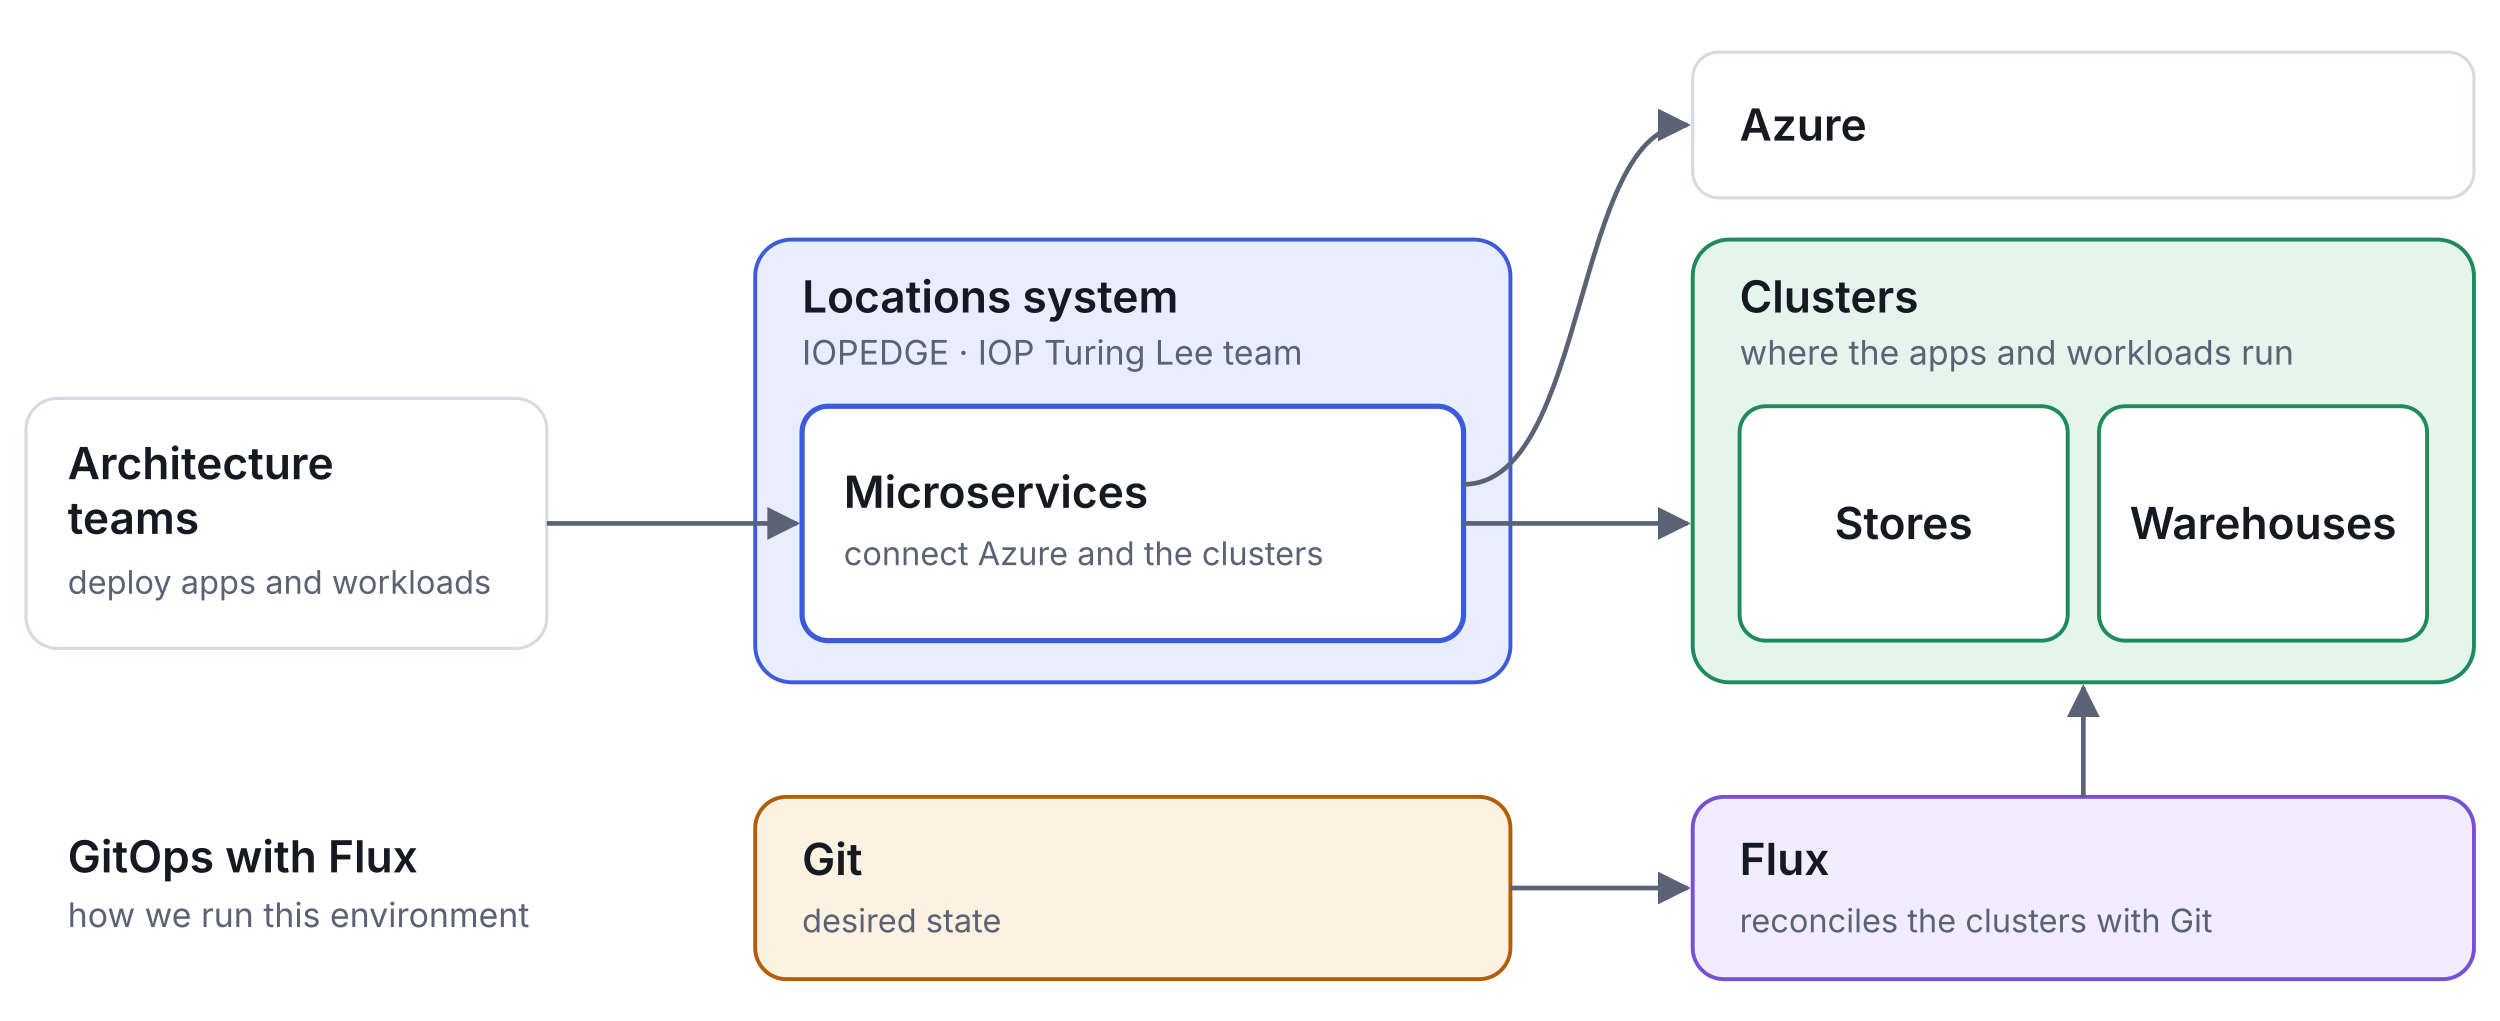
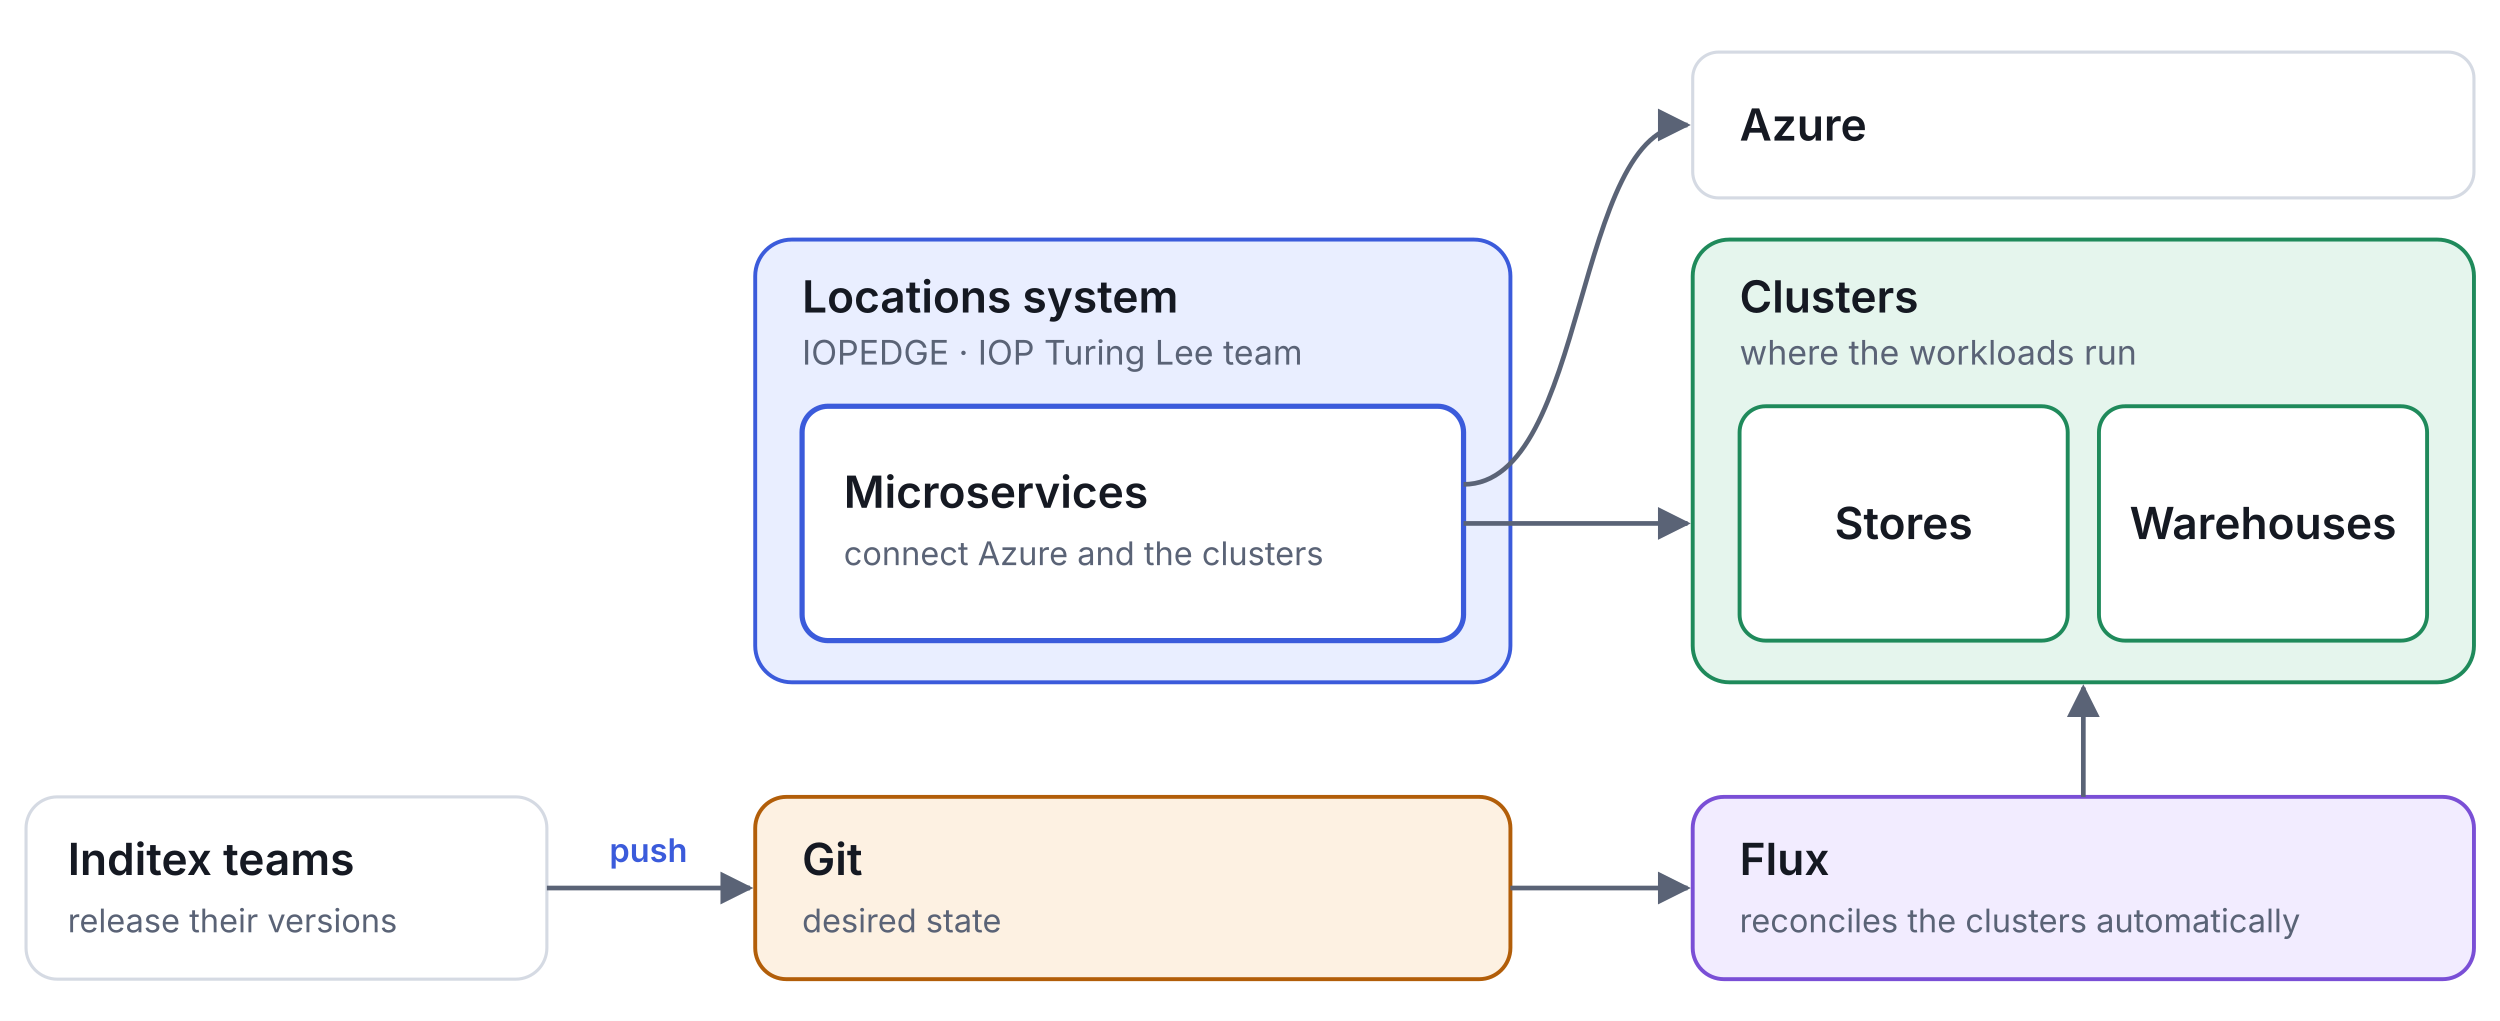
<svg xmlns="http://www.w3.org/2000/svg" viewBox="0 0 960 392">
  <style>
    .dg-bg { fill: #ffffff; }
    .dg-grp { stroke-width: 1.5; }
    .k8s { fill: #e9eeff; stroke: #3b5bdb; }
    .node { fill: #e5f5ed; stroke: #1f8a5b; }
    .flux { fill: #f2ecff; stroke: #7a4fd6; }
    .git { fill: #fdf1e2; stroke: #b25e09; }
    .dg-box { fill: #ffffff; stroke: #d5dae3; stroke-width: 1.2; }
    .dg-box.hl { stroke: #3b5bdb; stroke-width: 2; }
    .dg-box.pod { stroke: #1f8a5b; stroke-width: 1.5; }
    .dg-arrow { fill: none; stroke: #5a6376; stroke-width: 1.8; }
    .dg-head { fill: #5a6376; }
    text { font-family: Inter, system-ui, sans-serif; fill: #151922; }
    .dg-t { font-size: 17px; font-weight: 600; }
    .dg-s { font-size: 13px; fill: #5a6376; }
    .dg-d { font-size: 12.5px; fill: #5a6376; }
+     .dg-l { font-size: 12.5px; font-weight: 600; fill: #3b5bdb; paint-order: stroke; stroke: #ffffff; stroke-width: 4px; }
  </style>
  <defs>
    <marker id="dgi-head" viewBox="0 0 10 10" refX="9" refY="5" markerWidth="7" markerHeight="7" orient="auto-start-reverse">
      <path class="dg-head" d="M0 0L10 5L0 10z" />
    </marker>
  </defs>
  <rect class="dg-bg" width="960" height="392" />
-   <rect class="dg-box" x="10" y="153" width="200" height="96" rx="12" />
-   <text class="dg-t" x="26" y="184">Architecture</text>
-   <text class="dg-t" x="26" y="205">teams</text>
-   <text class="dg-d" x="26" y="228">deploy apps and workloads</text>
  <rect class="dg-grp k8s" x="290" y="92" width="290" height="170" rx="14" />
  <text class="dg-t" x="308" y="120">Locations system</text>
  <text class="dg-s" x="308" y="140">IOPEDGE · IOP Turing Lee team</text>
  <rect class="dg-box hl" x="308" y="156" width="254" height="90" rx="10" />
  <text class="dg-t" x="324" y="195">Microservices</text>
  <text class="dg-d" x="324" y="217">connect Azure and the clusters</text>
  <rect class="dg-box" x="650" y="20" width="300" height="56" rx="10" />
  <text class="dg-t" x="668" y="54">Azure</text>
  <rect class="dg-grp node" x="650" y="92" width="300" height="170" rx="14" />
  <text class="dg-t" x="668" y="120">Clusters</text>
-   <text class="dg-s" x="668" y="140">where the apps and workloads run</text>
+   <text class="dg-s" x="668" y="140">where the workloads run</text>
  <rect class="dg-box pod" x="668" y="156" width="126" height="90" rx="10" />
  <text class="dg-t" x="731" y="207" text-anchor="middle">Stores</text>
  <rect class="dg-box pod" x="806" y="156" width="126" height="90" rx="10" />
  <text class="dg-t" x="869" y="207" text-anchor="middle">Warehouses</text>
-   <text class="dg-t" x="26" y="335">GitOps with Flux</text>
-   <text class="dg-s" x="26" y="356">how we run this environment</text>
+   <rect class="dg-box" x="10" y="306" width="200" height="70" rx="12" />
+   <text class="dg-t" x="26" y="336">Inditex teams</text>
+   <text class="dg-d" x="26" y="358">release their versions</text>
  <rect class="dg-grp git" x="290" y="306" width="290" height="70" rx="12" />
  <text class="dg-t" x="308" y="336">Git</text>
  <text class="dg-d" x="308" y="358">desired state</text>
  <rect class="dg-grp flux" x="650" y="306" width="300" height="70" rx="12" />
  <text class="dg-t" x="668" y="336">Flux</text>
-   <text class="dg-d" x="668" y="358">reconciles the clusters with Git</text>
-   <path class="dg-arrow" d="M210 201H306" marker-end="url(#dgi-head)" />
+   <text class="dg-d" x="668" y="358">reconciles the clusters automatically</text>
  <path class="dg-arrow" d="M562 186C610 186 604 48 648 48" marker-end="url(#dgi-head)" />
  <path class="dg-arrow" d="M562 201H648" marker-end="url(#dgi-head)" />
+   <path class="dg-arrow" d="M210 341H288" marker-end="url(#dgi-head)" />
+   <text class="dg-l" x="249" y="331" text-anchor="middle">push</text>
  <path class="dg-arrow" d="M580 341H648" marker-end="url(#dgi-head)" />
  <path class="dg-arrow" d="M800 306V264" marker-end="url(#dgi-head)" />
</svg>
